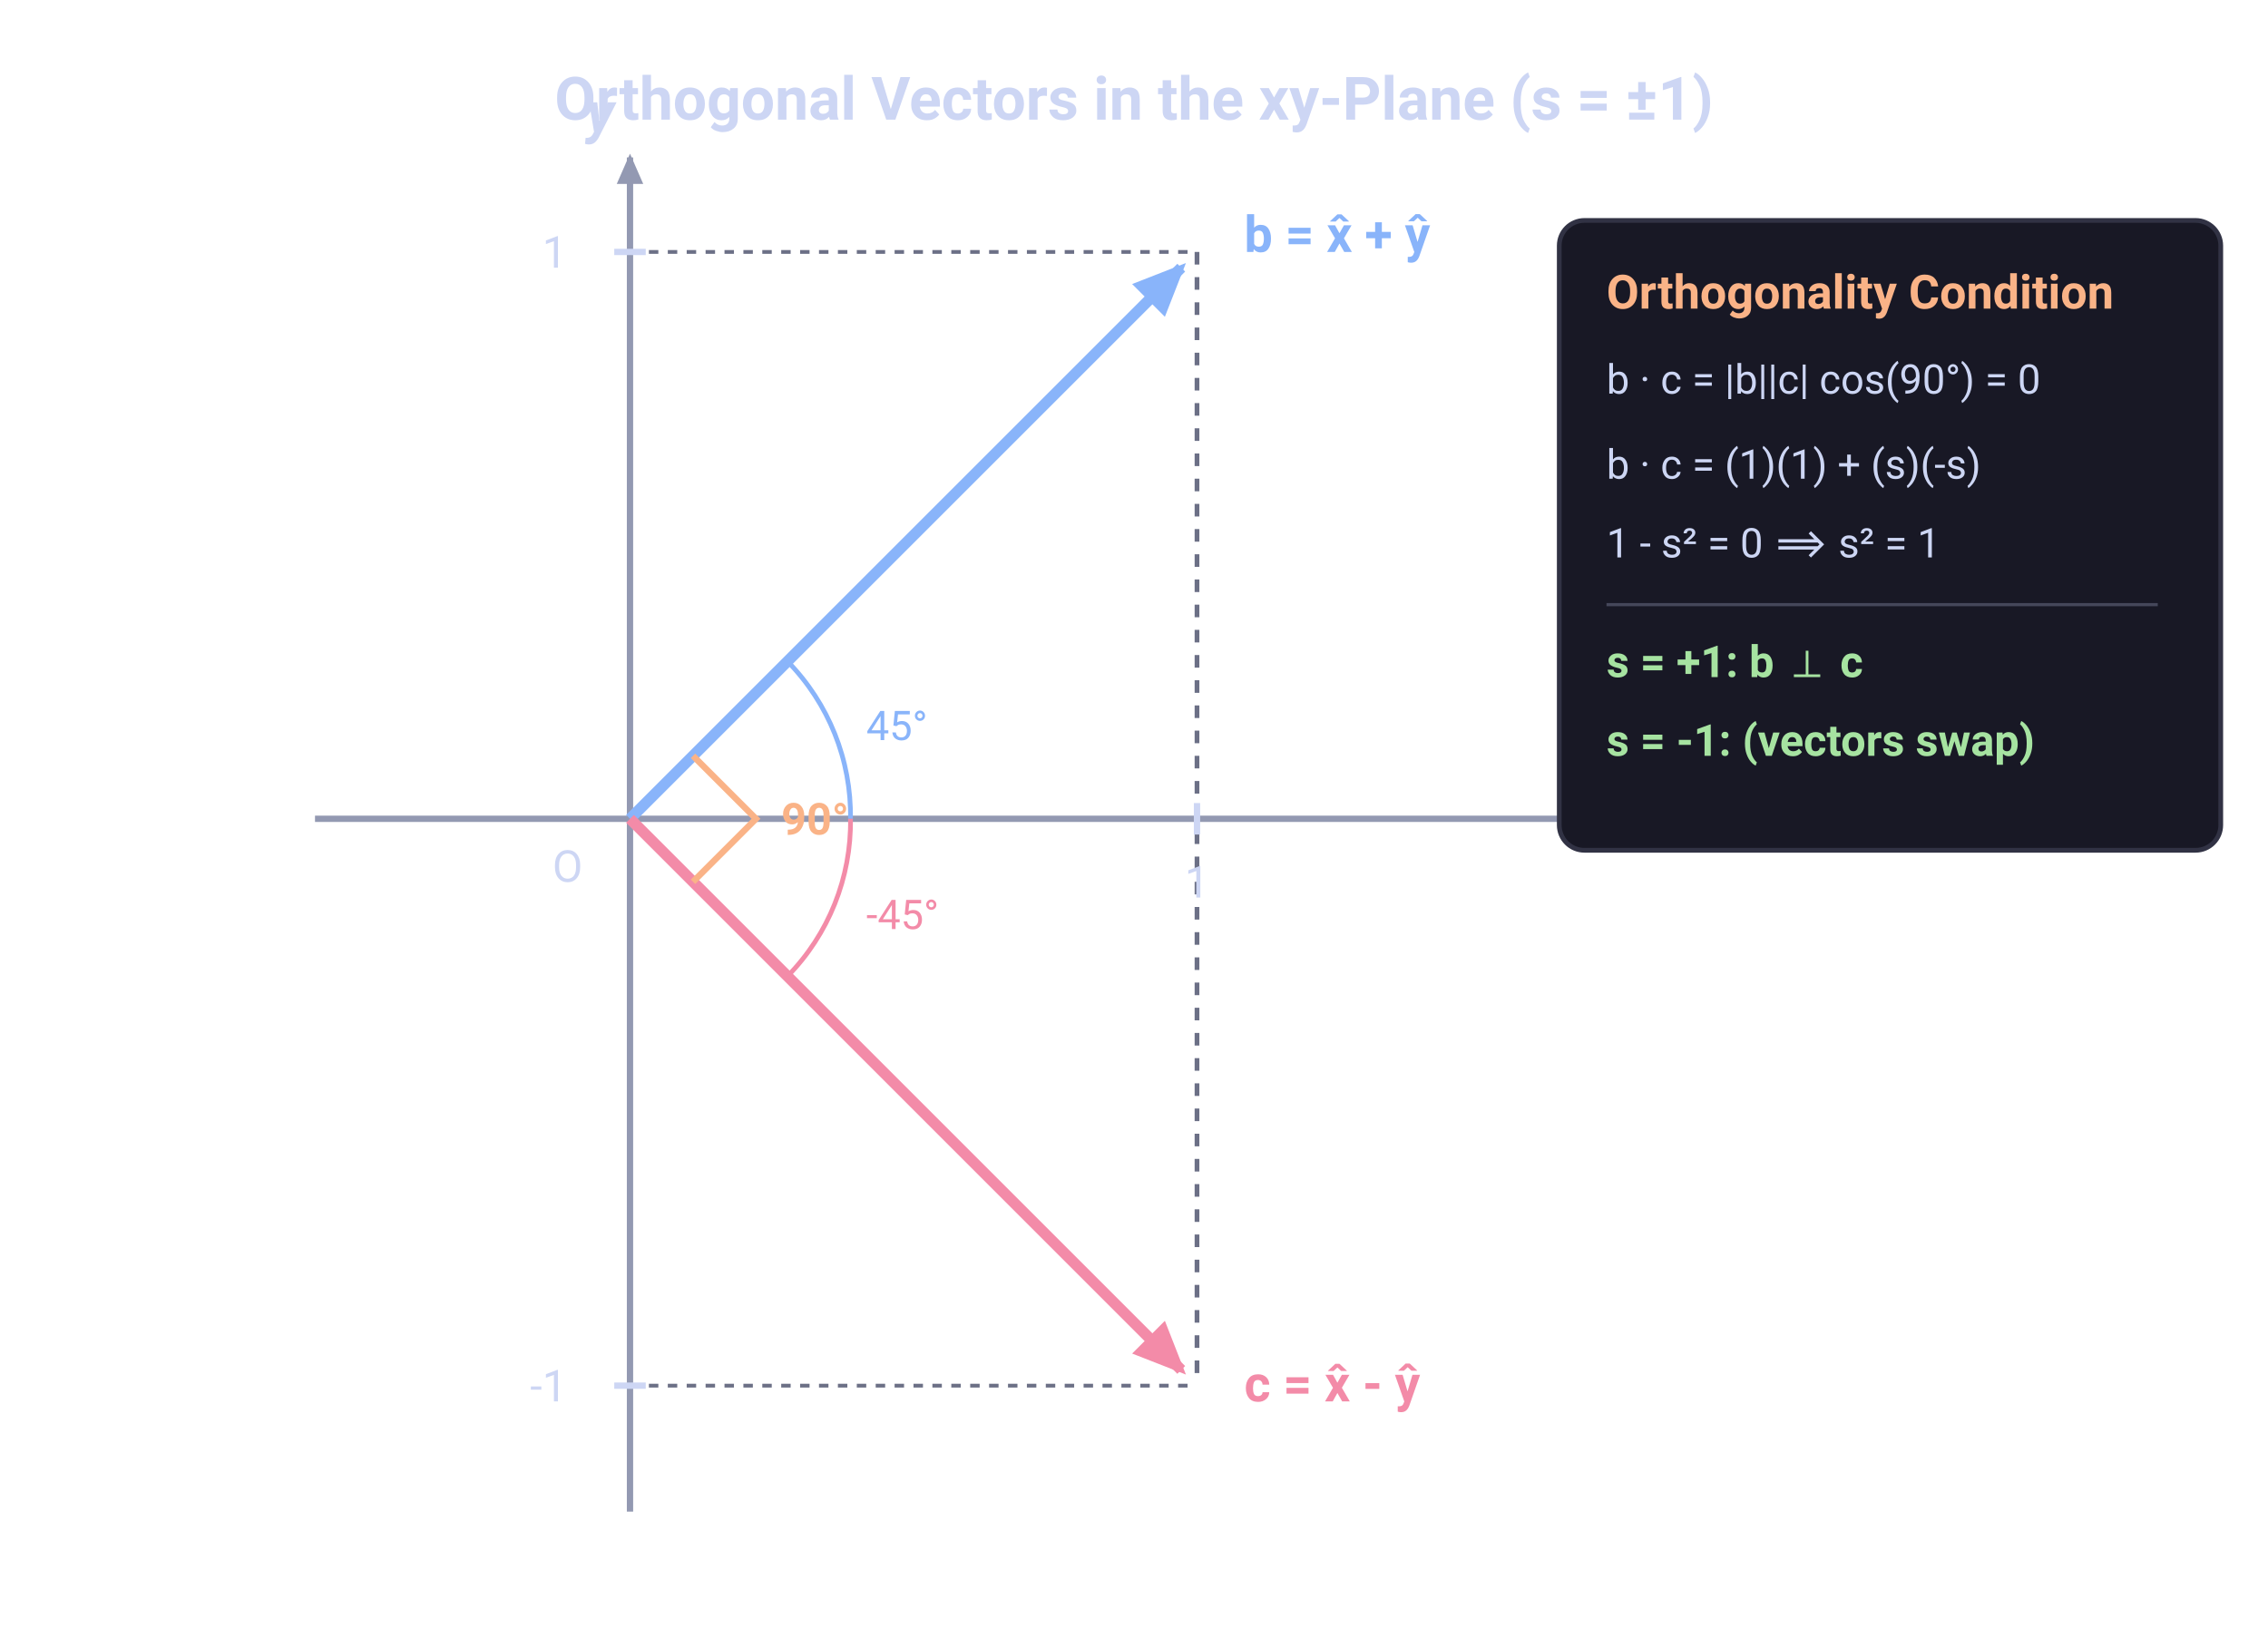
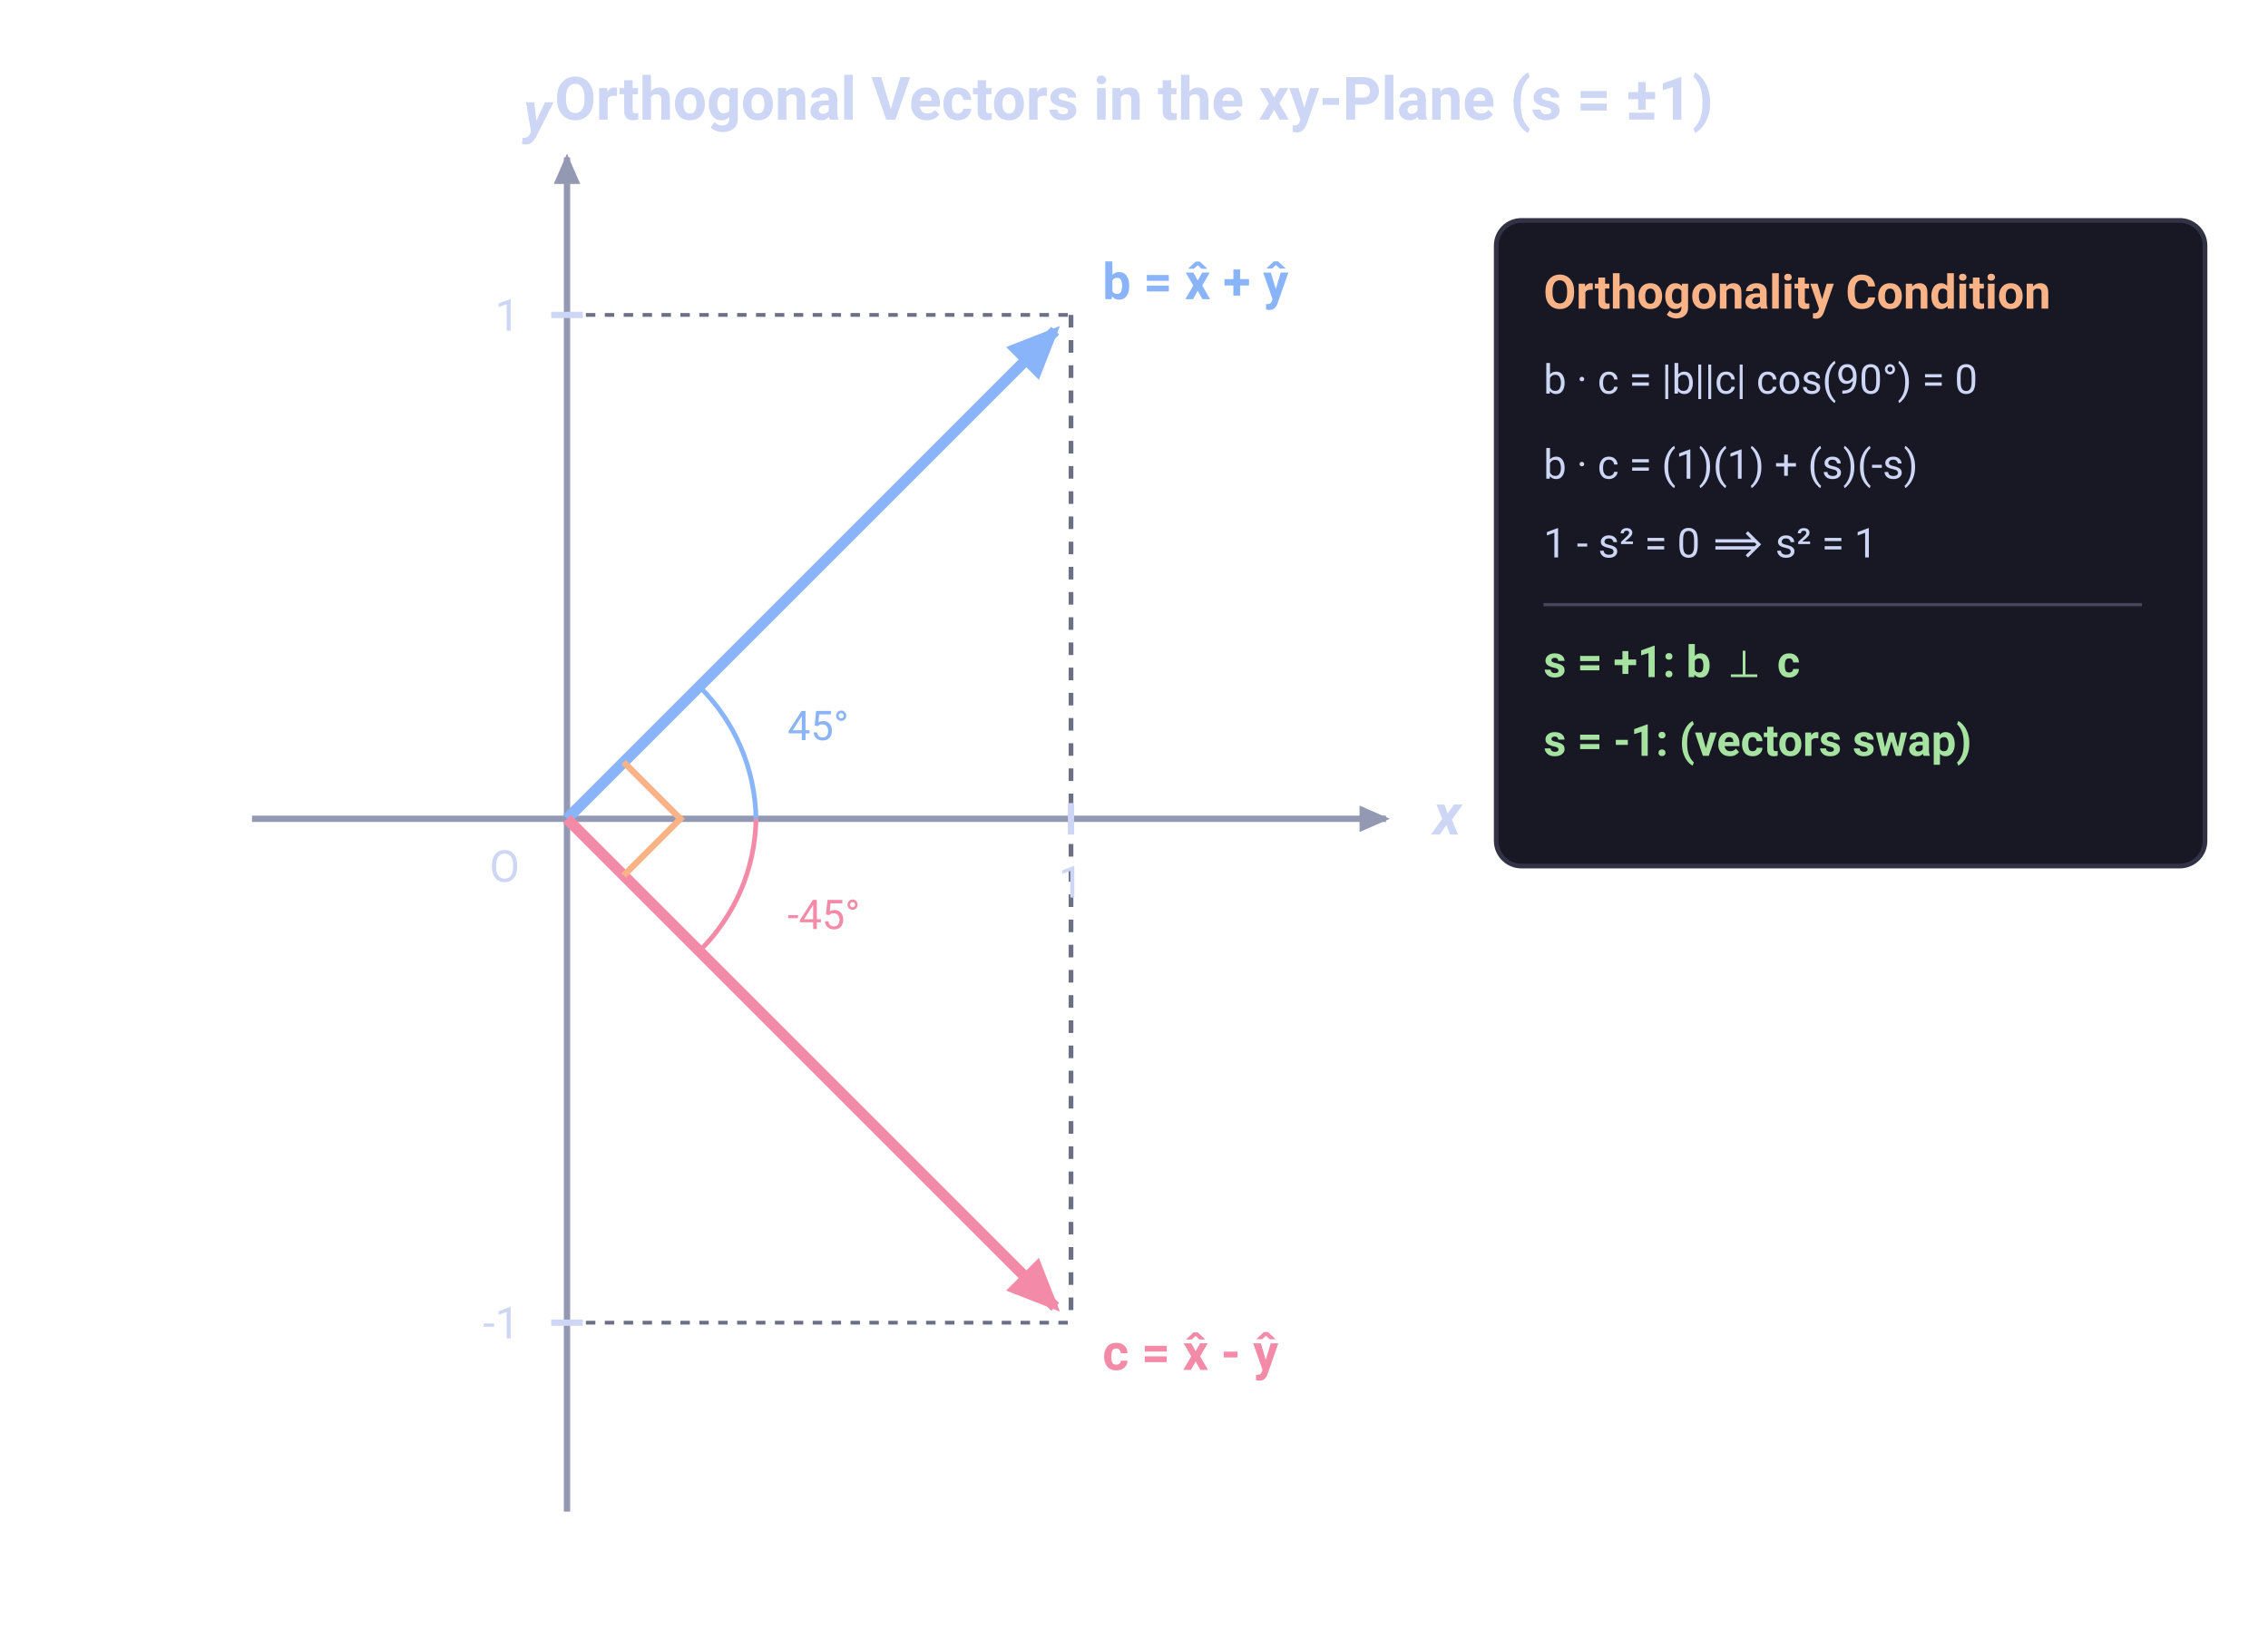
<svg xmlns="http://www.w3.org/2000/svg" viewBox="0 0 720 520" width="100%" height="auto" style="background-color: #1e1e2e; font-family: -apple-system, BlinkMacSystemFont, 'Segoe UI', Roboto, Helvetica, Arial, sans-serif;">
  <defs>
    <marker id="arrow-axis" viewBox="0 0 10 10" refX="7" refY="5" markerWidth="6" markerHeight="6" orient="auto-start-reverse">
      <path d="M 0 1.5 L 8 5 L 0 8.5 z" fill="#9399b2" />
    </marker>
    <marker id="arrow-b" viewBox="0 0 10 10" refX="7" refY="5" markerWidth="6" markerHeight="6" orient="auto-start-reverse">
      <path d="M 0 1.5 L 8 5 L 0 8.5 z" fill="#89b4fa" />
    </marker>
    <marker id="arrow-c" viewBox="0 0 10 10" refX="7" refY="5" markerWidth="6" markerHeight="6" orient="auto-start-reverse">
      <path d="M 0 1.5 L 8 5 L 0 8.5 z" fill="#f38ba8" />
    </marker>
  </defs>
  <text x="360" y="38" text-anchor="middle" fill="#cdd6f4" font-size="19" font-weight="600">Orthogonal Vectors in the xy-Plane (s = ±1)</text>
-   <line x1="100" y1="260" x2="520" y2="260" stroke="#9399b2" stroke-width="2" marker-end="url(#arrow-axis)" />
-   <text x="535" y="265" fill="#cdd6f4" font-size="18" font-style="italic" font-weight="bold">x</text>
-   <line x1="200" y1="480" x2="200" y2="50" stroke="#9399b2" stroke-width="2" marker-end="url(#arrow-axis)" />
-   <text x="195" y="42" fill="#cdd6f4" font-size="18" font-style="italic" font-weight="bold" text-anchor="end">y</text>
-   <line x1="380" y1="80" x2="380" y2="440" stroke="#6c7086" stroke-width="1.5" stroke-dasharray="4,4" />
-   <line x1="200" y1="80" x2="380" y2="80" stroke="#6c7086" stroke-width="1.2" stroke-dasharray="3,3" />
-   <line x1="200" y1="440" x2="380" y2="440" stroke="#6c7086" stroke-width="1.2" stroke-dasharray="3,3" />
-   <line x1="380" y1="255" x2="380" y2="265" stroke="#cdd6f4" stroke-width="2" />
-   <text x="380" y="285" fill="#cdd6f4" font-size="14" text-anchor="middle">1</text>
-   <line x1="195" y1="80" x2="205" y2="80" stroke="#cdd6f4" stroke-width="2" />
-   <text x="180" y="85" fill="#cdd6f4" font-size="14" text-anchor="end">1</text>
-   <line x1="195" y1="440" x2="205" y2="440" stroke="#cdd6f4" stroke-width="2" />
-   <text x="180" y="445" fill="#cdd6f4" font-size="14" text-anchor="end">-1</text>
-   <text x="185" y="280" fill="#cdd6f4" font-size="14" text-anchor="end">O</text>
-   <line x1="200" y1="260" x2="375" y2="85" stroke="#89b4fa" stroke-width="3.5" marker-end="url(#arrow-b)" />
-   <text x="395" y="80" fill="#89b4fa" font-size="16" font-weight="bold">b = x̂ + ŷ</text>
-   <line x1="200" y1="260" x2="375" y2="435" stroke="#f38ba8" stroke-width="3.5" marker-end="url(#arrow-c)" />
-   <text x="395" y="445" fill="#f38ba8" font-size="16" font-weight="bold">c = x̂ - ŷ</text>
-   <path d="M 220 240 L 240 260 L 220 280" fill="none" stroke="#fab387" stroke-width="2" />
-   <text x="248" y="265" fill="#fab387" font-size="14" font-weight="bold">90°</text>
-   <path d="M 270 260 A 70 70 0 0 0 250 210" fill="none" stroke="#89b4fa" stroke-width="1.5" />
-   <text x="275" y="235" fill="#89b4fa" font-size="13">45°</text>
-   <path d="M 270 260 A 70 70 0 0 1 250 310" fill="none" stroke="#f38ba8" stroke-width="1.5" />
-   <text x="275" y="295" fill="#f38ba8" font-size="13">-45°</text>
-   <rect x="495" y="70" width="210" height="200" rx="8" fill="#181825" stroke="#313244" stroke-width="1.5" />
-   <text x="510" y="98" fill="#fab387" font-size="15" font-weight="bold">Orthogonality Condition</text>
-   <text x="510" y="125" fill="#cdd6f4" font-size="13">b · c = |b||c| cos(90°) = 0</text>
-   <text x="510" y="152" fill="#cdd6f4" font-size="13">b · c = (1)(1) + (s)(-s)</text>
-   <text x="510" y="177" fill="#cdd6f4" font-size="13">1 - s² = 0 ⟹ s² = 1</text>
-   <line x1="510" y1="192" x2="685" y2="192" stroke="#45475a" stroke-width="1" />
-   <text x="510" y="215" fill="#a6e3a1" font-size="14" font-weight="bold">s = +1:  b ⊥ c</text>
-   <text x="510" y="240" fill="#a6e3a1" font-size="14" font-weight="bold">s = -1:  (vectors swap)</text>
+   <line x1="80" y1="260" x2="440" y2="260" stroke="#9399b2" stroke-width="2" marker-end="url(#arrow-axis)" />
+   <text x="455" y="265" fill="#cdd6f4" font-size="18" font-style="italic" font-weight="bold">x</text>
+   <line x1="180" y1="480" x2="180" y2="50" stroke="#9399b2" stroke-width="2" marker-end="url(#arrow-axis)" />
+   <text x="175" y="42" fill="#cdd6f4" font-size="18" font-style="italic" font-weight="bold" text-anchor="end">y</text>
+   <line x1="340" y1="100" x2="340" y2="420" stroke="#6c7086" stroke-width="1.5" stroke-dasharray="4,4" />
+   <line x1="180" y1="100" x2="340" y2="100" stroke="#6c7086" stroke-width="1.2" stroke-dasharray="3,3" />
+   <line x1="180" y1="420" x2="340" y2="420" stroke="#6c7086" stroke-width="1.2" stroke-dasharray="3,3" />
+   <line x1="340" y1="255" x2="340" y2="265" stroke="#cdd6f4" stroke-width="2" />
+   <text x="340" y="285" fill="#cdd6f4" font-size="14" text-anchor="middle">1</text>
+   <line x1="175" y1="100" x2="185" y2="100" stroke="#cdd6f4" stroke-width="2" />
+   <text x="165" y="105" fill="#cdd6f4" font-size="14" text-anchor="end">1</text>
+   <line x1="175" y1="420" x2="185" y2="420" stroke="#cdd6f4" stroke-width="2" />
+   <text x="165" y="425" fill="#cdd6f4" font-size="14" text-anchor="end">-1</text>
+   <text x="165" y="280" fill="#cdd6f4" font-size="14" text-anchor="end">O</text>
+   <line x1="180" y1="260" x2="335" y2="105" stroke="#89b4fa" stroke-width="3.5" marker-end="url(#arrow-b)" />
+   <text x="350" y="95" fill="#89b4fa" font-size="16" font-weight="bold">b = x̂ + ŷ</text>
+   <line x1="180" y1="260" x2="335" y2="415" stroke="#f38ba8" stroke-width="3.5" marker-end="url(#arrow-c)" />
+   <text x="350" y="435" fill="#f38ba8" font-size="16" font-weight="bold">c = x̂ - ŷ</text>
+   <path d="M 198 242 L 216 260 L 198 278" fill="none" stroke="#fab387" stroke-width="2" />
+   <path d="M 240 260 A 60 60 0 0 0 222 218" fill="none" stroke="#89b4fa" stroke-width="1.5" />
+   <text x="250" y="235" fill="#89b4fa" font-size="13">45°</text>
+   <path d="M 240 260 A 60 60 0 0 1 222 302" fill="none" stroke="#f38ba8" stroke-width="1.5" />
+   <text x="250" y="295" fill="#f38ba8" font-size="13">-45°</text>
+   <rect x="475" y="70" width="225" height="205" rx="8" fill="#181825" stroke="#313244" stroke-width="1.5" />
+   <text x="490" y="98" fill="#fab387" font-size="15" font-weight="bold">Orthogonality Condition</text>
+   <text x="490" y="125" fill="#cdd6f4" font-size="13">b · c = |b||c| cos(90°) = 0</text>
+   <text x="490" y="152" fill="#cdd6f4" font-size="13">b · c = (1)(1) + (s)(-s)</text>
+   <text x="490" y="177" fill="#cdd6f4" font-size="13">1 - s² = 0 ⟹ s² = 1</text>
+   <line x1="490" y1="192" x2="680" y2="192" stroke="#45475a" stroke-width="1" />
+   <text x="490" y="215" fill="#a6e3a1" font-size="14" font-weight="bold">s = +1:  b ⊥ c</text>
+   <text x="490" y="240" fill="#a6e3a1" font-size="14" font-weight="bold">s = -1:  (vectors swap)</text>
</svg>
